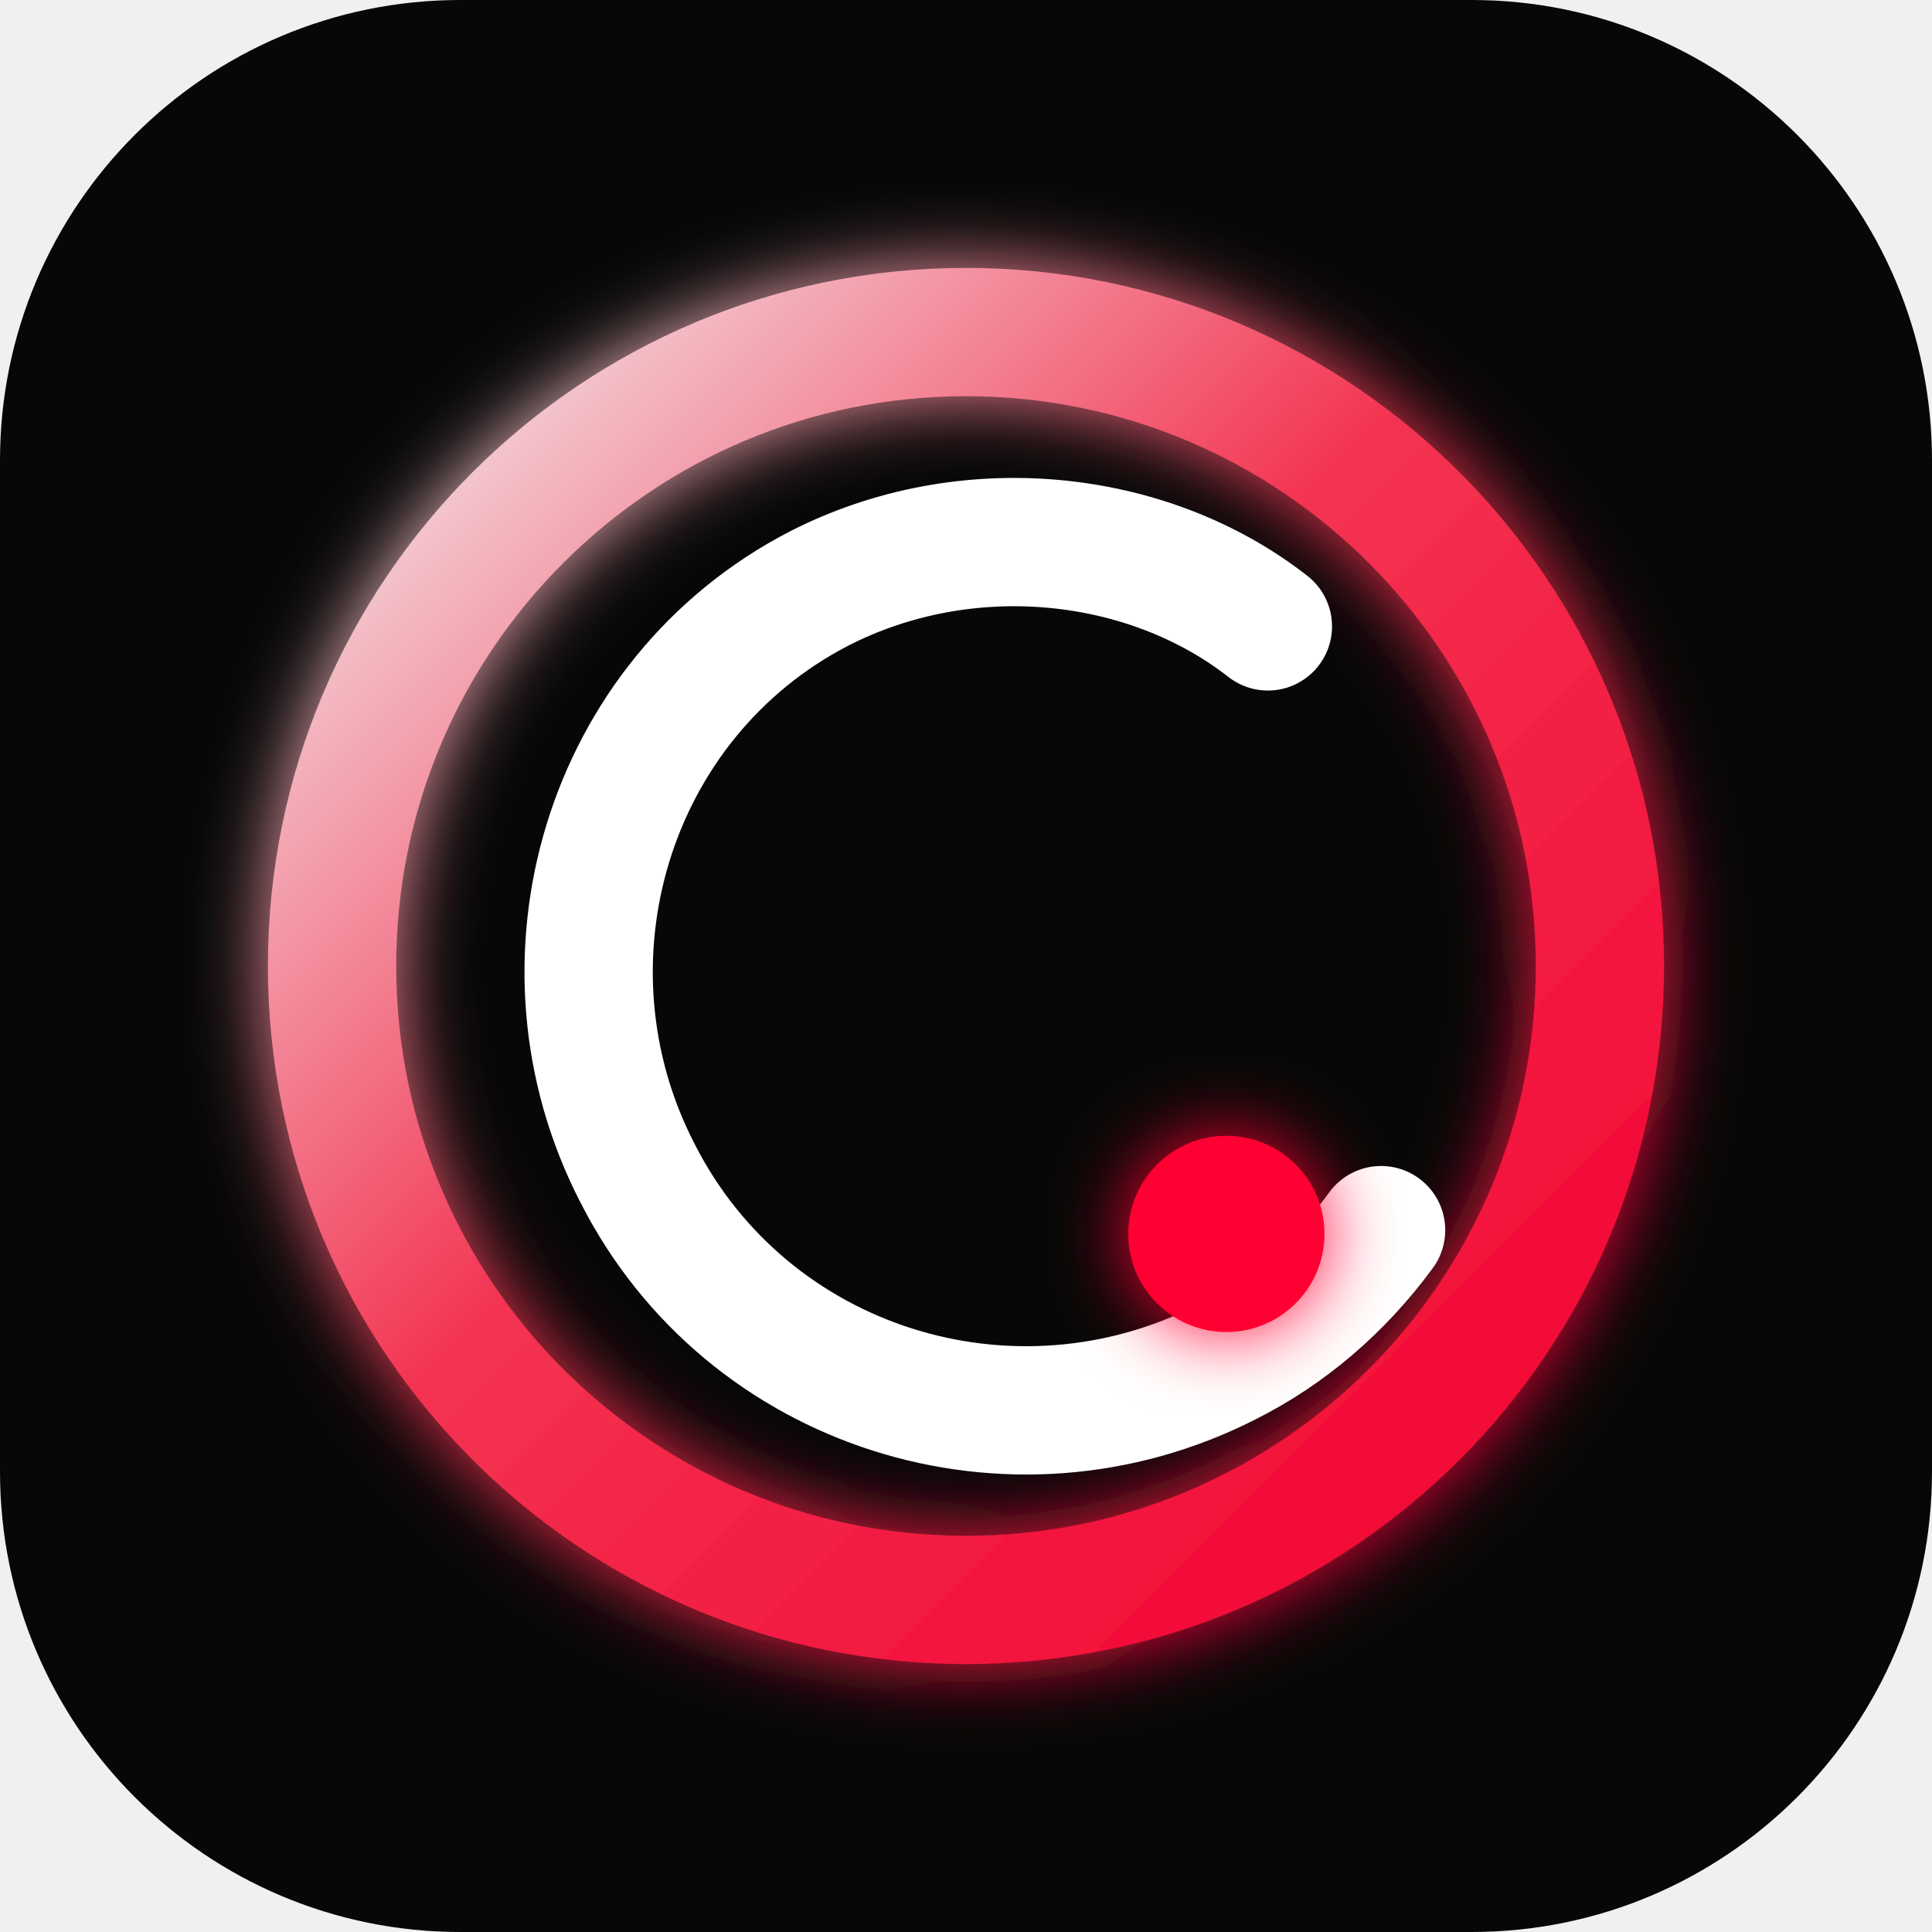
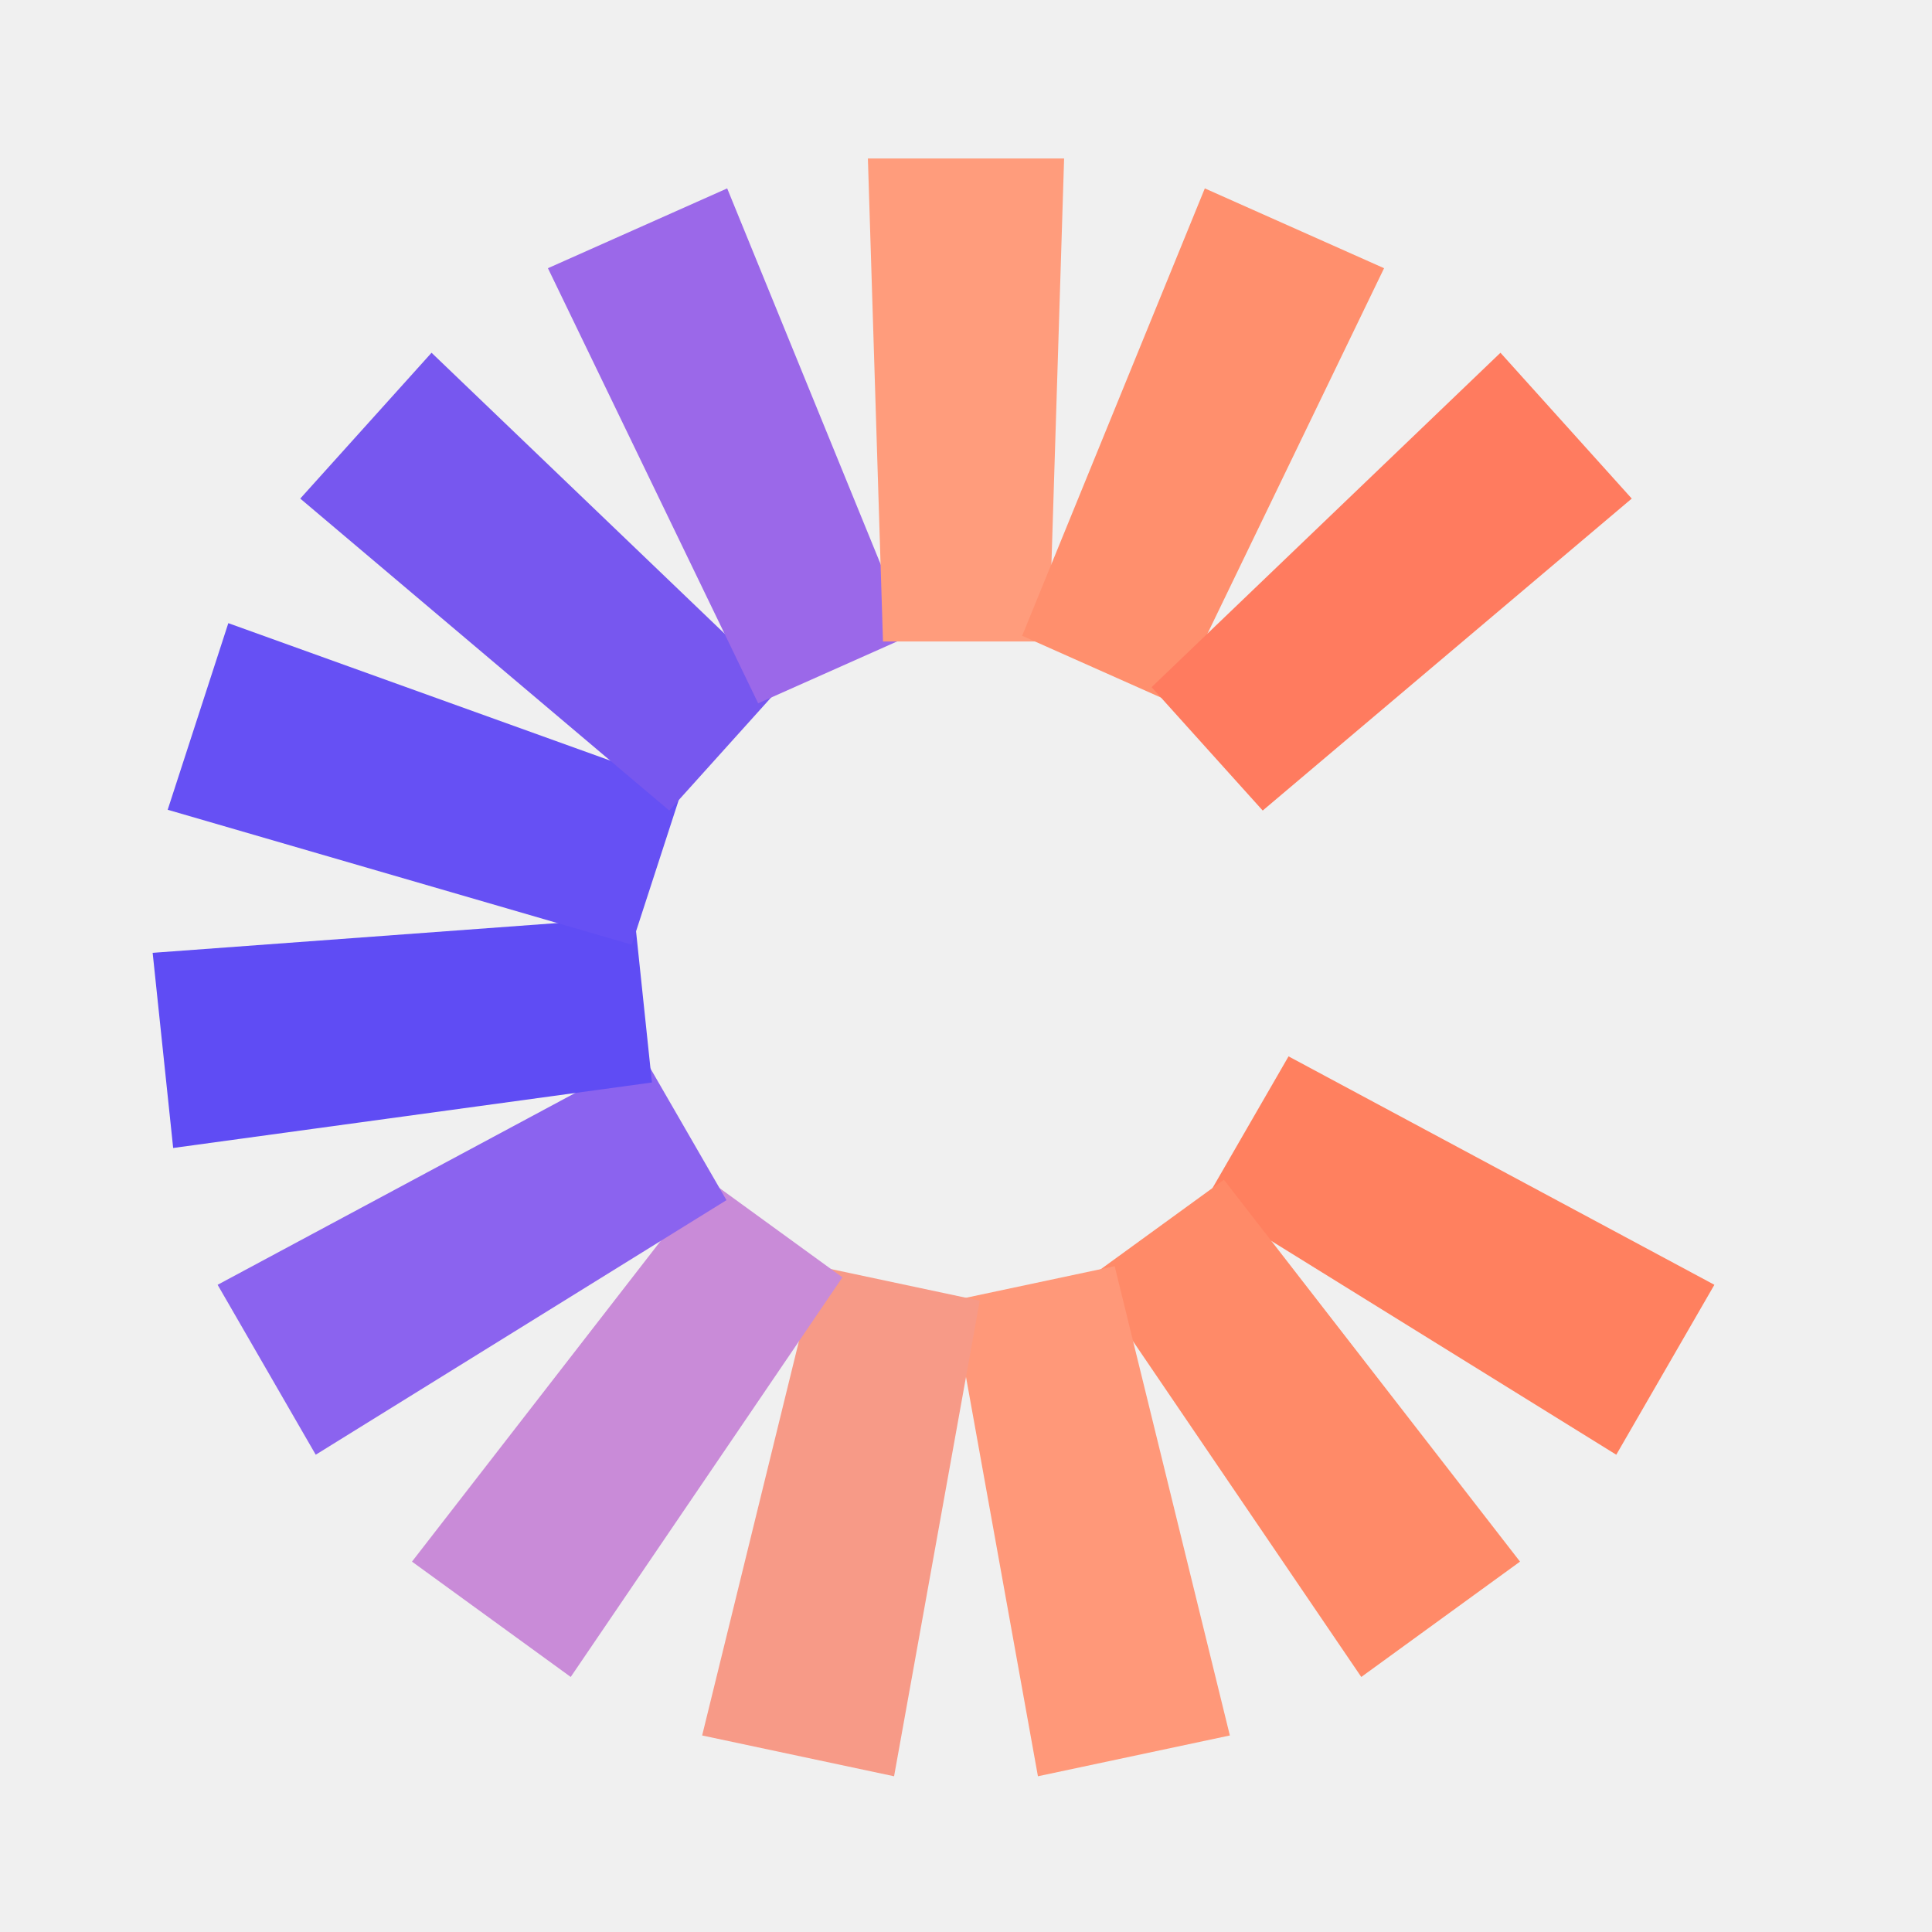
<svg xmlns="http://www.w3.org/2000/svg" viewBox="0 0 512 512" role="img" aria-label="Creators">
  <defs>
-     <linearGradient id="g" x1="0" y1="0" x2="1" y2="1">
-       <stop offset="0" stop-color="#ffffff" />
-       <stop offset="0.45" stop-color="#ff3655" />
-       <stop offset="1" stop-color="#ff0033" />
-     </linearGradient>
-     <filter id="glow" x="-40%" y="-40%" width="180%" height="180%">
-       <feGaussianBlur stdDeviation="10" result="b" />
-       <feMerge>
-         <feMergeNode in="b" />
-         <feMergeNode in="SourceGraphic" />
-       </feMerge>
-     </filter>
+     <path id="ray" d="M230 42H282L278 170H234Z" />
  </defs>
-   <rect width="512" height="512" rx="122" fill="#070707" />
-   <circle cx="256" cy="256" r="168" fill="none" stroke="url(#g)" stroke-width="34" filter="url(#glow)" opacity=".95" />
-   <path d="M336 166c-32-25-80-30-119-10-56 29-77 99-48 155 29 57 99 79 156 50 16-8 30-20 41-35" fill="none" stroke="#fff" stroke-width="34" stroke-linecap="round" />
-   <circle cx="325" cy="327" r="26" fill="#ff0033" filter="url(#glow)" />
+   <use href="#ray" transform="rotate(120 256 256)" fill="#ff805f" />
+   <use href="#ray" transform="rotate(144 256 256)" fill="#ff8a68" />
+   <use href="#ray" transform="rotate(168 256 256)" fill="#ff9879" />
+   <use href="#ray" transform="rotate(192 256 256)" fill="#f79a87" />
+   <use href="#ray" transform="rotate(216 256 256)" fill="#c98bd8" />
+   <use href="#ray" transform="rotate(240 256 256)" fill="#8b63ef" />
+   <use href="#ray" transform="rotate(264 256 256)" fill="#5f4cf4" />
+   <use href="#ray" transform="rotate(288 256 256)" fill="#6650f4" />
+   <use href="#ray" transform="rotate(312 256 256)" fill="#7757ef" />
+   <use href="#ray" transform="rotate(336 256 256)" fill="#9b68e9" />
+   <use href="#ray" transform="rotate(0 256 256)" fill="#ff9c7c" />
+   <use href="#ray" transform="rotate(24 256 256)" fill="#ff8f6d" />
+   <use href="#ray" transform="rotate(48 256 256)" fill="#ff7b5f" />
</svg>
